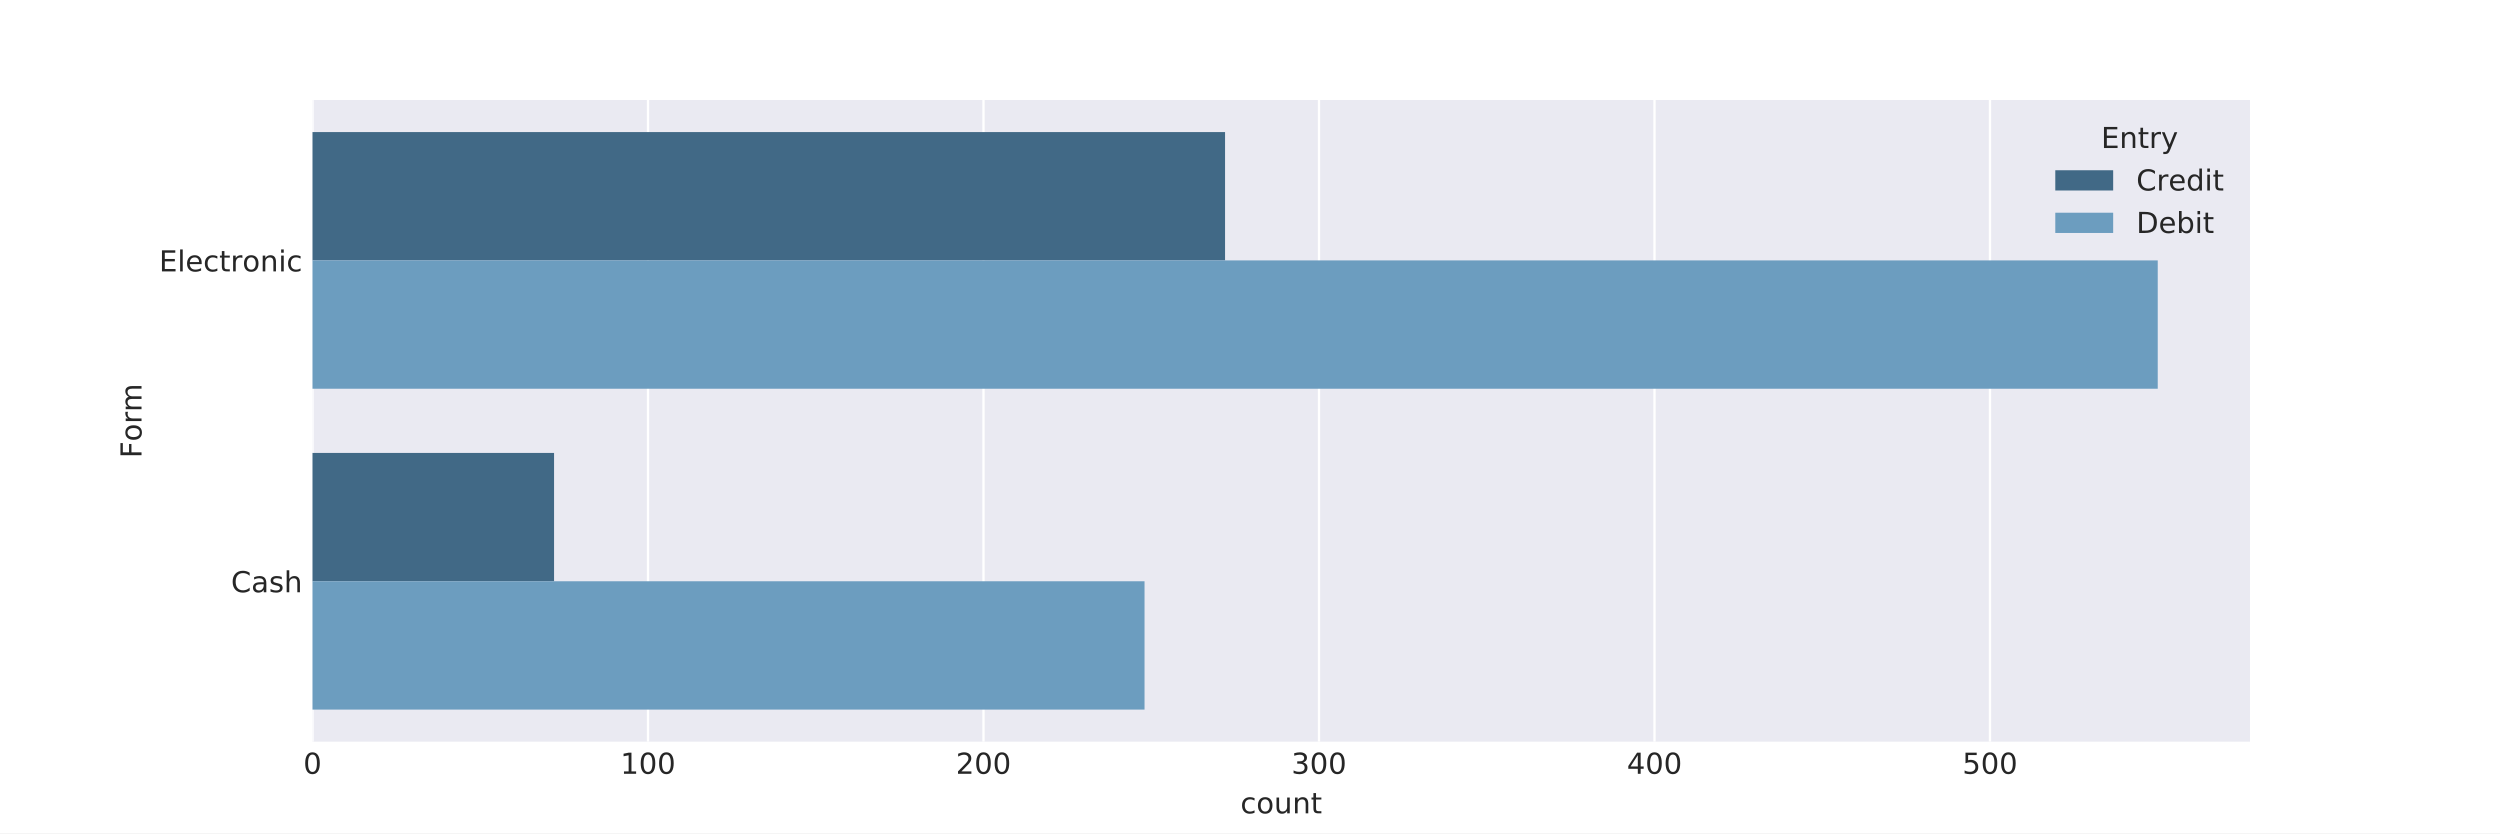
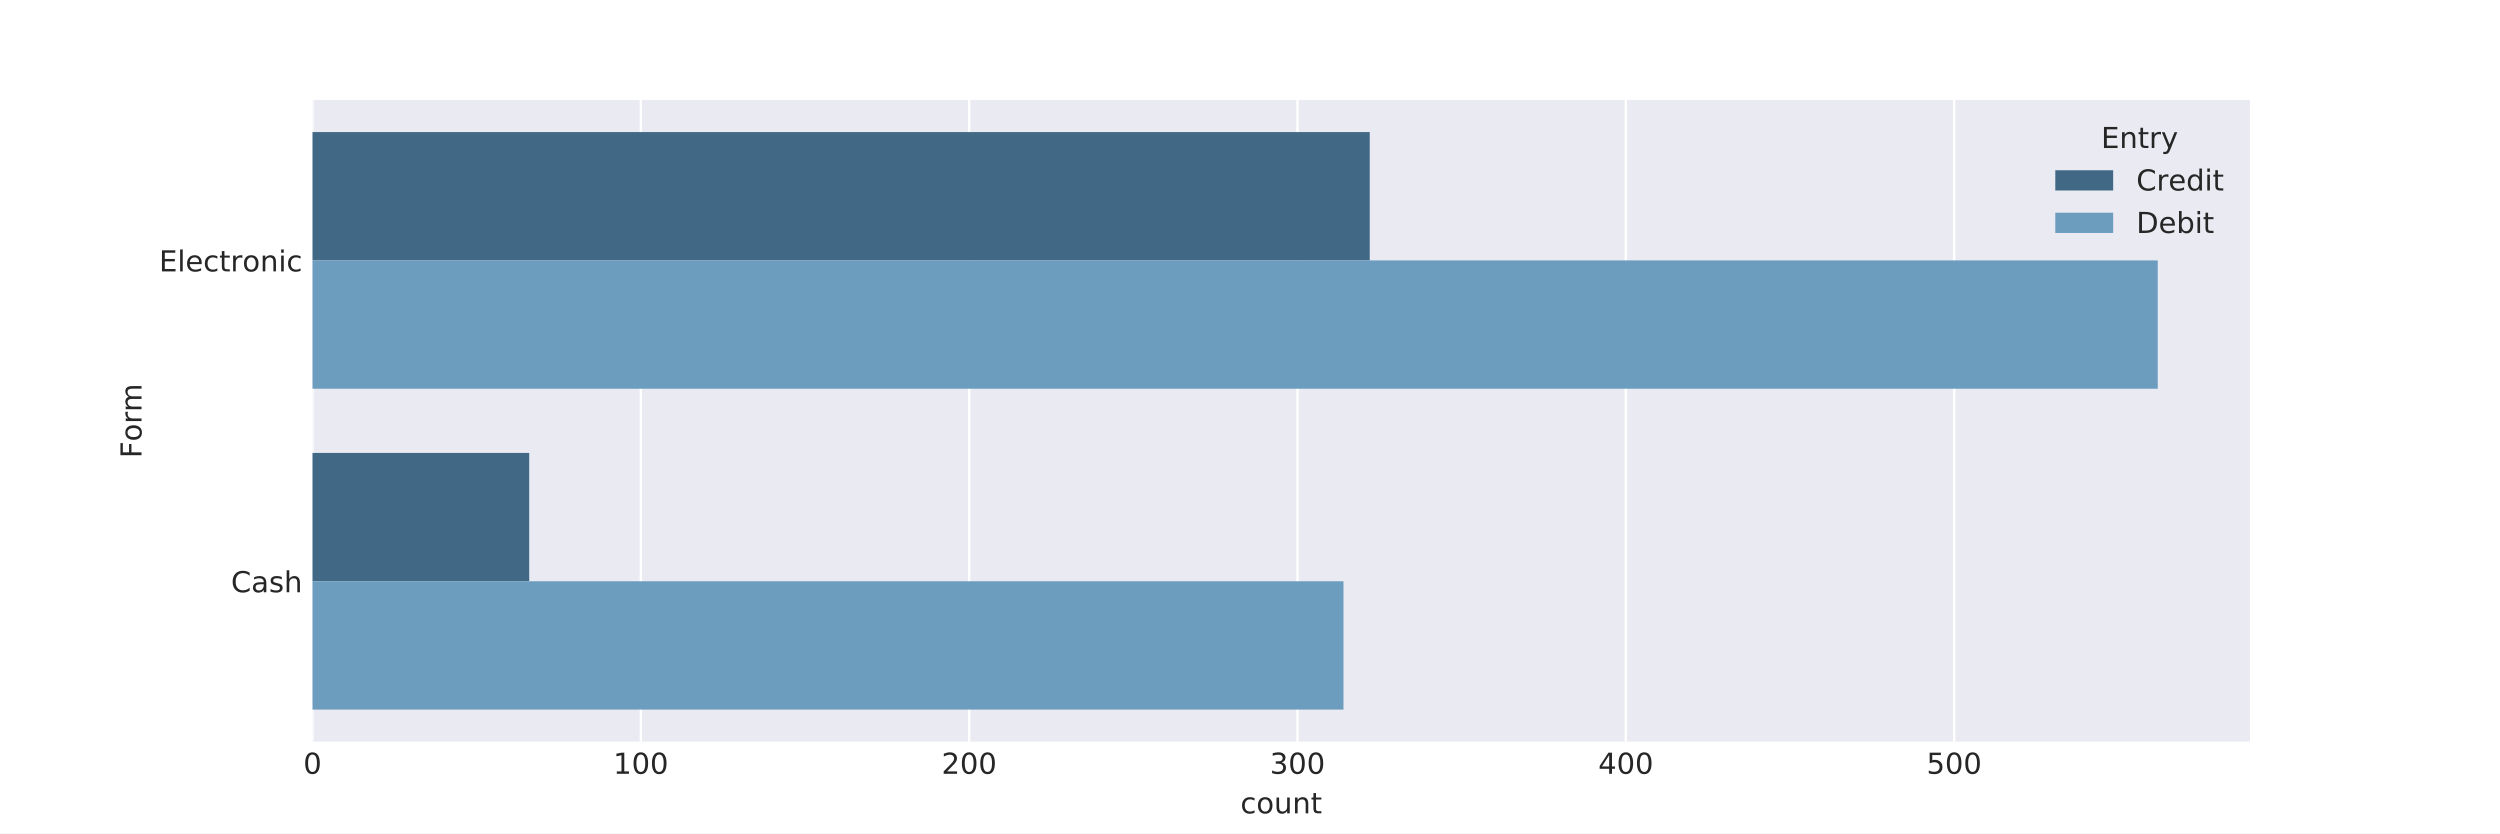
<svg xmlns="http://www.w3.org/2000/svg" xmlns:xlink="http://www.w3.org/1999/xlink" height="288pt" version="1.1" viewBox="0 0 864 288" width="864pt">
  <defs>
    <style type="text/css">
*{stroke-linecap:butt;stroke-linejoin:round;}
  </style>
  </defs>
  <g id="figure_1">
    <g id="patch_1">
      <path d="M 0 288  L 864 288  L 864 0  L 0 0  z " style="fill:#ffffff;" />
    </g>
    <g id="axes_1">
      <g id="patch_2">
        <path d="M 108 256.32  L 777.6 256.32  L 777.6 34.56  L 108 34.56  z " style="fill:#eaeaf2;" />
      </g>
      <g id="matplotlib.axis_1">
        <g id="xtick_1">
          <g id="line2d_1">
-             <path clip-path="url(#p9e6065859c)" d="M 108 256.32  L 108 34.56  " style="fill:none;stroke:#ffffff;stroke-linecap:round;stroke-width:0.8;" />
+             <path clip-path="url(#pb30fbeccbd)" d="M 108 256.32  L 108 34.56  " style="fill:none;stroke:#ffffff;stroke-linecap:round;stroke-width:0.8;" />
          </g>
          <g id="line2d_2" />
          <g id="text_1">
            <defs>
              <path d="M 31.781 66.406  Q 24.172 66.406 20.328 58.906  Q 16.5 51.422 16.5 36.375  Q 16.5 21.391 20.328 13.891  Q 24.172 6.391 31.781 6.391  Q 39.453 6.391 43.281 13.891  Q 47.125 21.391 47.125 36.375  Q 47.125 51.422 43.281 58.906  Q 39.453 66.406 31.781 66.406  z M 31.781 74.219  Q 44.047 74.219 50.516 64.516  Q 56.984 54.828 56.984 36.375  Q 56.984 17.969 50.516 8.266  Q 44.047 -1.422 31.781 -1.422  Q 19.531 -1.422 13.062 8.266  Q 6.594 17.969 6.594 36.375  Q 6.594 54.828 13.062 64.516  Q 19.531 74.219 31.781 74.219  z " id="DejaVuSans-30" />
            </defs>
            <g style="fill:#262626;" transform="translate(104.8187 267.4184)scale(0.1 -0.1)">
              <use xlink:href="#DejaVuSans-30" />
            </g>
          </g>
        </g>
        <g id="xtick_2">
          <g id="line2d_3">
-             <path clip-path="url(#p9e6065859c)" d="M 223.948 256.32  L 223.948 34.56  " style="fill:none;stroke:#ffffff;stroke-linecap:round;stroke-width:0.8;" />
+             <path clip-path="url(#pb30fbeccbd)" d="M 221.472 256.32  L 221.472 34.56  " style="fill:none;stroke:#ffffff;stroke-linecap:round;stroke-width:0.8;" />
          </g>
          <g id="line2d_4" />
          <g id="text_2">
            <defs>
              <path d="M 12.406 8.297  L 28.516 8.297  L 28.516 63.922  L 10.984 60.406  L 10.984 69.391  L 28.422 72.906  L 38.281 72.906  L 38.281 8.297  L 54.391 8.297  L 54.391 0  L 12.406 0  z " id="DejaVuSans-31" />
            </defs>
-             <g style="fill:#262626;" transform="translate(214.4043 267.4184)scale(0.1 -0.1)">
+             <g style="fill:#262626;" transform="translate(211.9285 267.4184)scale(0.1 -0.1)">
              <use xlink:href="#DejaVuSans-31" />
              <use x="63.623" xlink:href="#DejaVuSans-30" />
              <use x="127.246" xlink:href="#DejaVuSans-30" />
            </g>
          </g>
        </g>
        <g id="xtick_3">
          <g id="line2d_5">
-             <path clip-path="url(#p9e6065859c)" d="M 339.896 256.32  L 339.896 34.56  " style="fill:none;stroke:#ffffff;stroke-linecap:round;stroke-width:0.8;" />
+             <path clip-path="url(#pb30fbeccbd)" d="M 334.945 256.32  L 334.945 34.56  " style="fill:none;stroke:#ffffff;stroke-linecap:round;stroke-width:0.8;" />
          </g>
          <g id="line2d_6" />
          <g id="text_3">
            <defs>
              <path d="M 19.188 8.297  L 53.609 8.297  L 53.609 0  L 7.328 0  L 7.328 8.297  Q 12.938 14.109 22.625 23.891  Q 32.328 33.688 34.812 36.531  Q 39.547 41.844 41.422 45.531  Q 43.312 49.219 43.312 52.781  Q 43.312 58.594 39.234 62.25  Q 35.156 65.922 28.609 65.922  Q 23.969 65.922 18.812 64.312  Q 13.672 62.703 7.812 59.422  L 7.812 69.391  Q 13.766 71.781 18.938 73  Q 24.125 74.219 28.422 74.219  Q 39.75 74.219 46.484 68.547  Q 53.219 62.891 53.219 53.422  Q 53.219 48.922 51.531 44.891  Q 49.859 40.875 45.406 35.406  Q 44.188 33.984 37.641 27.219  Q 31.109 20.453 19.188 8.297  z " id="DejaVuSans-32" />
            </defs>
-             <g style="fill:#262626;" transform="translate(330.3524 267.4184)scale(0.1 -0.1)">
+             <g style="fill:#262626;" transform="translate(325.4008 267.4184)scale(0.1 -0.1)">
              <use xlink:href="#DejaVuSans-32" />
              <use x="63.623" xlink:href="#DejaVuSans-30" />
              <use x="127.246" xlink:href="#DejaVuSans-30" />
            </g>
          </g>
        </g>
        <g id="xtick_4">
          <g id="line2d_7">
-             <path clip-path="url(#p9e6065859c)" d="M 455.844 256.32  L 455.844 34.56  " style="fill:none;stroke:#ffffff;stroke-linecap:round;stroke-width:0.8;" />
+             <path clip-path="url(#pb30fbeccbd)" d="M 448.417 256.32  L 448.417 34.56  " style="fill:none;stroke:#ffffff;stroke-linecap:round;stroke-width:0.8;" />
          </g>
          <g id="line2d_8" />
          <g id="text_4">
            <defs>
              <path d="M 40.578 39.312  Q 47.656 37.797 51.625 33  Q 55.609 28.219 55.609 21.188  Q 55.609 10.406 48.188 4.484  Q 40.766 -1.422 27.094 -1.422  Q 22.516 -1.422 17.656 -0.516  Q 12.797 0.391 7.625 2.203  L 7.625 11.719  Q 11.719 9.328 16.594 8.109  Q 21.484 6.891 26.812 6.891  Q 36.078 6.891 40.938 10.547  Q 45.797 14.203 45.797 21.188  Q 45.797 27.641 41.281 31.266  Q 36.766 34.906 28.719 34.906  L 20.219 34.906  L 20.219 43.016  L 29.109 43.016  Q 36.375 43.016 40.234 45.922  Q 44.094 48.828 44.094 54.297  Q 44.094 59.906 40.109 62.906  Q 36.141 65.922 28.719 65.922  Q 24.656 65.922 20.016 65.031  Q 15.375 64.156 9.812 62.312  L 9.812 71.094  Q 15.438 72.656 20.344 73.438  Q 25.25 74.219 29.594 74.219  Q 40.828 74.219 47.359 69.109  Q 53.906 64.016 53.906 55.328  Q 53.906 49.266 50.438 45.094  Q 46.969 40.922 40.578 39.312  z " id="DejaVuSans-33" />
            </defs>
-             <g style="fill:#262626;" transform="translate(446.3004 267.4184)scale(0.1 -0.1)">
+             <g style="fill:#262626;" transform="translate(438.8731 267.4184)scale(0.1 -0.1)">
              <use xlink:href="#DejaVuSans-33" />
              <use x="63.623" xlink:href="#DejaVuSans-30" />
              <use x="127.246" xlink:href="#DejaVuSans-30" />
            </g>
          </g>
        </g>
        <g id="xtick_5">
          <g id="line2d_9">
-             <path clip-path="url(#p9e6065859c)" d="M 571.792 256.32  L 571.792 34.56  " style="fill:none;stroke:#ffffff;stroke-linecap:round;stroke-width:0.8;" />
+             <path clip-path="url(#pb30fbeccbd)" d="M 561.889 256.32  L 561.889 34.56  " style="fill:none;stroke:#ffffff;stroke-linecap:round;stroke-width:0.8;" />
          </g>
          <g id="line2d_10" />
          <g id="text_5">
            <defs>
              <path d="M 37.797 64.312  L 12.891 25.391  L 37.797 25.391  z M 35.203 72.906  L 47.609 72.906  L 47.609 25.391  L 58.016 25.391  L 58.016 17.188  L 47.609 17.188  L 47.609 0  L 37.797 0  L 37.797 17.188  L 4.891 17.188  L 4.891 26.703  z " id="DejaVuSans-34" />
            </defs>
-             <g style="fill:#262626;" transform="translate(562.2485 267.4184)scale(0.1 -0.1)">
+             <g style="fill:#262626;" transform="translate(552.3454 267.4184)scale(0.1 -0.1)">
              <use xlink:href="#DejaVuSans-34" />
              <use x="63.623" xlink:href="#DejaVuSans-30" />
              <use x="127.246" xlink:href="#DejaVuSans-30" />
            </g>
          </g>
        </g>
        <g id="xtick_6">
          <g id="line2d_11">
-             <path clip-path="url(#p9e6065859c)" d="M 687.74 256.32  L 687.74 34.56  " style="fill:none;stroke:#ffffff;stroke-linecap:round;stroke-width:0.8;" />
+             <path clip-path="url(#pb30fbeccbd)" d="M 675.361 256.32  L 675.361 34.56  " style="fill:none;stroke:#ffffff;stroke-linecap:round;stroke-width:0.8;" />
          </g>
          <g id="line2d_12" />
          <g id="text_6">
            <defs>
              <path d="M 10.797 72.906  L 49.516 72.906  L 49.516 64.594  L 19.828 64.594  L 19.828 46.734  Q 21.969 47.469 24.109 47.828  Q 26.266 48.188 28.422 48.188  Q 40.625 48.188 47.75 41.5  Q 54.891 34.812 54.891 23.391  Q 54.891 11.625 47.562 5.094  Q 40.234 -1.422 26.906 -1.422  Q 22.312 -1.422 17.547 -0.641  Q 12.797 0.141 7.719 1.703  L 7.719 11.625  Q 12.109 9.234 16.797 8.062  Q 21.484 6.891 26.703 6.891  Q 35.156 6.891 40.078 11.328  Q 45.016 15.766 45.016 23.391  Q 45.016 31 40.078 35.438  Q 35.156 39.891 26.703 39.891  Q 22.75 39.891 18.812 39.016  Q 14.891 38.141 10.797 36.281  z " id="DejaVuSans-35" />
            </defs>
-             <g style="fill:#262626;" transform="translate(678.1965 267.4184)scale(0.1 -0.1)">
+             <g style="fill:#262626;" transform="translate(665.8177 267.4184)scale(0.1 -0.1)">
              <use xlink:href="#DejaVuSans-35" />
              <use x="63.623" xlink:href="#DejaVuSans-30" />
              <use x="127.246" xlink:href="#DejaVuSans-30" />
            </g>
          </g>
        </g>
        <g id="text_7">
          <defs>
            <path d="M 48.781 52.594  L 48.781 44.188  Q 44.969 46.297 41.141 47.344  Q 37.312 48.391 33.406 48.391  Q 24.656 48.391 19.812 42.844  Q 14.984 37.312 14.984 27.297  Q 14.984 17.281 19.812 11.734  Q 24.656 6.203 33.406 6.203  Q 37.312 6.203 41.141 7.25  Q 44.969 8.297 48.781 10.406  L 48.781 2.094  Q 45.016 0.344 40.984 -0.531  Q 36.969 -1.422 32.422 -1.422  Q 20.062 -1.422 12.781 6.344  Q 5.516 14.109 5.516 27.297  Q 5.516 40.672 12.859 48.328  Q 20.219 56 33.016 56  Q 37.156 56 41.109 55.141  Q 45.062 54.297 48.781 52.594  z " id="DejaVuSans-63" />
            <path d="M 30.609 48.391  Q 23.391 48.391 19.188 42.75  Q 14.984 37.109 14.984 27.297  Q 14.984 17.484 19.156 11.844  Q 23.344 6.203 30.609 6.203  Q 37.797 6.203 41.984 11.859  Q 46.188 17.531 46.188 27.297  Q 46.188 37.016 41.984 42.703  Q 37.797 48.391 30.609 48.391  z M 30.609 56  Q 42.328 56 49.016 48.375  Q 55.719 40.766 55.719 27.297  Q 55.719 13.875 49.016 6.219  Q 42.328 -1.422 30.609 -1.422  Q 18.844 -1.422 12.172 6.219  Q 5.516 13.875 5.516 27.297  Q 5.516 40.766 12.172 48.375  Q 18.844 56 30.609 56  z " id="DejaVuSans-6f" />
            <path d="M 8.5 21.578  L 8.5 54.688  L 17.484 54.688  L 17.484 21.922  Q 17.484 14.156 20.5 10.266  Q 23.531 6.391 29.594 6.391  Q 36.859 6.391 41.078 11.031  Q 45.312 15.672 45.312 23.688  L 45.312 54.688  L 54.297 54.688  L 54.297 0  L 45.312 0  L 45.312 8.406  Q 42.047 3.422 37.719 1  Q 33.406 -1.422 27.688 -1.422  Q 18.266 -1.422 13.375 4.438  Q 8.5 10.297 8.5 21.578  z M 31.109 56  z " id="DejaVuSans-75" />
            <path d="M 54.891 33.016  L 54.891 0  L 45.906 0  L 45.906 32.719  Q 45.906 40.484 42.875 44.328  Q 39.844 48.188 33.797 48.188  Q 26.516 48.188 22.312 43.547  Q 18.109 38.922 18.109 30.906  L 18.109 0  L 9.078 0  L 9.078 54.688  L 18.109 54.688  L 18.109 46.188  Q 21.344 51.125 25.703 53.562  Q 30.078 56 35.797 56  Q 45.219 56 50.047 50.172  Q 54.891 44.344 54.891 33.016  z " id="DejaVuSans-6e" />
            <path d="M 18.312 70.219  L 18.312 54.688  L 36.812 54.688  L 36.812 47.703  L 18.312 47.703  L 18.312 18.016  Q 18.312 11.328 20.141 9.422  Q 21.969 7.516 27.594 7.516  L 36.812 7.516  L 36.812 0  L 27.594 0  Q 17.188 0 13.234 3.875  Q 9.281 7.766 9.281 18.016  L 9.281 47.703  L 2.688 47.703  L 2.688 54.688  L 9.281 54.688  L 9.281 70.219  z " id="DejaVuSans-74" />
          </defs>
          <g style="fill:#262626;" transform="translate(428.6938 281.0966)scale(0.1 -0.1)">
            <use xlink:href="#DejaVuSans-63" />
            <use x="54.98" xlink:href="#DejaVuSans-6f" />
            <use x="116.162" xlink:href="#DejaVuSans-75" />
            <use x="179.541" xlink:href="#DejaVuSans-6e" />
            <use x="242.92" xlink:href="#DejaVuSans-74" />
          </g>
        </g>
      </g>
      <g id="matplotlib.axis_2">
        <g id="ytick_1">
          <g id="line2d_13" />
          <g id="text_8">
            <defs>
              <path d="M 9.812 72.906  L 55.906 72.906  L 55.906 64.594  L 19.672 64.594  L 19.672 43.016  L 54.391 43.016  L 54.391 34.719  L 19.672 34.719  L 19.672 8.297  L 56.781 8.297  L 56.781 0  L 9.812 0  z " id="DejaVuSans-45" />
              <path d="M 9.422 75.984  L 18.406 75.984  L 18.406 0  L 9.422 0  z " id="DejaVuSans-6c" />
              <path d="M 56.203 29.594  L 56.203 25.203  L 14.891 25.203  Q 15.484 15.922 20.484 11.062  Q 25.484 6.203 34.422 6.203  Q 39.594 6.203 44.453 7.469  Q 49.312 8.734 54.109 11.281  L 54.109 2.781  Q 49.266 0.734 44.188 -0.344  Q 39.109 -1.422 33.891 -1.422  Q 20.797 -1.422 13.156 6.188  Q 5.516 13.812 5.516 26.812  Q 5.516 40.234 12.766 48.109  Q 20.016 56 32.328 56  Q 43.359 56 49.781 48.891  Q 56.203 41.797 56.203 29.594  z M 47.219 32.234  Q 47.125 39.594 43.094 43.984  Q 39.062 48.391 32.422 48.391  Q 24.906 48.391 20.391 44.141  Q 15.875 39.891 15.188 32.172  z " id="DejaVuSans-65" />
              <path d="M 41.109 46.297  Q 39.594 47.172 37.812 47.578  Q 36.031 48 33.891 48  Q 26.266 48 22.188 43.047  Q 18.109 38.094 18.109 28.812  L 18.109 0  L 9.078 0  L 9.078 54.688  L 18.109 54.688  L 18.109 46.188  Q 20.953 51.172 25.484 53.578  Q 30.031 56 36.531 56  Q 37.453 56 38.578 55.875  Q 39.703 55.766 41.062 55.516  z " id="DejaVuSans-72" />
              <path d="M 9.422 54.688  L 18.406 54.688  L 18.406 0  L 9.422 0  z M 9.422 75.984  L 18.406 75.984  L 18.406 64.594  L 9.422 64.594  z " id="DejaVuSans-69" />
            </defs>
            <g style="fill:#262626;" transform="translate(54.99063 93.79922)scale(0.1 -0.1)">
              <use xlink:href="#DejaVuSans-45" />
              <use x="63.184" xlink:href="#DejaVuSans-6c" />
              <use x="90.967" xlink:href="#DejaVuSans-65" />
              <use x="152.49" xlink:href="#DejaVuSans-63" />
              <use x="207.471" xlink:href="#DejaVuSans-74" />
              <use x="246.68" xlink:href="#DejaVuSans-72" />
              <use x="287.762" xlink:href="#DejaVuSans-6f" />
              <use x="348.943" xlink:href="#DejaVuSans-6e" />
              <use x="412.322" xlink:href="#DejaVuSans-69" />
              <use x="440.105" xlink:href="#DejaVuSans-63" />
            </g>
          </g>
        </g>
        <g id="ytick_2">
          <g id="line2d_14" />
          <g id="text_9">
            <defs>
              <path d="M 64.406 67.281  L 64.406 56.891  Q 59.422 61.531 53.781 63.812  Q 48.141 66.109 41.797 66.109  Q 29.297 66.109 22.656 58.469  Q 16.016 50.828 16.016 36.375  Q 16.016 21.969 22.656 14.328  Q 29.297 6.688 41.797 6.688  Q 48.141 6.688 53.781 8.984  Q 59.422 11.281 64.406 15.922  L 64.406 5.609  Q 59.234 2.094 53.438 0.328  Q 47.656 -1.422 41.219 -1.422  Q 24.656 -1.422 15.125 8.703  Q 5.609 18.844 5.609 36.375  Q 5.609 53.953 15.125 64.078  Q 24.656 74.219 41.219 74.219  Q 47.75 74.219 53.531 72.484  Q 59.328 70.75 64.406 67.281  z " id="DejaVuSans-43" />
              <path d="M 34.281 27.484  Q 23.391 27.484 19.188 25  Q 14.984 22.516 14.984 16.5  Q 14.984 11.719 18.141 8.906  Q 21.297 6.109 26.703 6.109  Q 34.188 6.109 38.703 11.406  Q 43.219 16.703 43.219 25.484  L 43.219 27.484  z M 52.203 31.203  L 52.203 0  L 43.219 0  L 43.219 8.297  Q 40.141 3.328 35.547 0.953  Q 30.953 -1.422 24.312 -1.422  Q 15.922 -1.422 10.953 3.297  Q 6 8.016 6 15.922  Q 6 25.141 12.172 29.828  Q 18.359 34.516 30.609 34.516  L 43.219 34.516  L 43.219 35.406  Q 43.219 41.609 39.141 45  Q 35.062 48.391 27.688 48.391  Q 23 48.391 18.547 47.266  Q 14.109 46.141 10.016 43.891  L 10.016 52.203  Q 14.938 54.109 19.578 55.047  Q 24.219 56 28.609 56  Q 40.484 56 46.344 49.844  Q 52.203 43.703 52.203 31.203  z " id="DejaVuSans-61" />
              <path d="M 44.281 53.078  L 44.281 44.578  Q 40.484 46.531 36.375 47.5  Q 32.281 48.484 27.875 48.484  Q 21.188 48.484 17.844 46.438  Q 14.5 44.391 14.5 40.281  Q 14.5 37.156 16.891 35.375  Q 19.281 33.594 26.516 31.984  L 29.594 31.297  Q 39.156 29.25 43.188 25.516  Q 47.219 21.781 47.219 15.094  Q 47.219 7.469 41.188 3.016  Q 35.156 -1.422 24.609 -1.422  Q 20.219 -1.422 15.453 -0.562  Q 10.688 0.297 5.422 2  L 5.422 11.281  Q 10.406 8.688 15.234 7.391  Q 20.062 6.109 24.812 6.109  Q 31.156 6.109 34.562 8.281  Q 37.984 10.453 37.984 14.406  Q 37.984 18.062 35.516 20.016  Q 33.062 21.969 24.703 23.781  L 21.578 24.516  Q 13.234 26.266 9.516 29.906  Q 5.812 33.547 5.812 39.891  Q 5.812 47.609 11.281 51.797  Q 16.75 56 26.812 56  Q 31.781 56 36.172 55.266  Q 40.578 54.547 44.281 53.078  z " id="DejaVuSans-73" />
              <path d="M 54.891 33.016  L 54.891 0  L 45.906 0  L 45.906 32.719  Q 45.906 40.484 42.875 44.328  Q 39.844 48.188 33.797 48.188  Q 26.516 48.188 22.312 43.547  Q 18.109 38.922 18.109 30.906  L 18.109 0  L 9.078 0  L 9.078 75.984  L 18.109 75.984  L 18.109 46.188  Q 21.344 51.125 25.703 53.562  Q 30.078 56 35.797 56  Q 45.219 56 50.047 50.172  Q 54.891 44.344 54.891 33.016  z " id="DejaVuSans-68" />
            </defs>
            <g style="fill:#262626;" transform="translate(79.84219 204.6792)scale(0.1 -0.1)">
              <use xlink:href="#DejaVuSans-43" />
              <use x="69.824" xlink:href="#DejaVuSans-61" />
              <use x="131.104" xlink:href="#DejaVuSans-73" />
              <use x="183.203" xlink:href="#DejaVuSans-68" />
            </g>
          </g>
        </g>
        <g id="text_10">
          <defs>
            <path d="M 9.812 72.906  L 51.703 72.906  L 51.703 64.594  L 19.672 64.594  L 19.672 43.109  L 48.578 43.109  L 48.578 34.812  L 19.672 34.812  L 19.672 0  L 9.812 0  z " id="DejaVuSans-46" />
            <path d="M 52 44.188  Q 55.375 50.25 60.062 53.125  Q 64.75 56 71.094 56  Q 79.641 56 84.281 50.016  Q 88.922 44.047 88.922 33.016  L 88.922 0  L 79.891 0  L 79.891 32.719  Q 79.891 40.578 77.094 44.375  Q 74.312 48.188 68.609 48.188  Q 61.625 48.188 57.562 43.547  Q 53.516 38.922 53.516 30.906  L 53.516 0  L 44.484 0  L 44.484 32.719  Q 44.484 40.625 41.703 44.406  Q 38.922 48.188 33.109 48.188  Q 26.219 48.188 22.156 43.531  Q 18.109 38.875 18.109 30.906  L 18.109 0  L 9.078 0  L 9.078 54.688  L 18.109 54.688  L 18.109 46.188  Q 21.188 51.219 25.484 53.609  Q 29.781 56 35.688 56  Q 41.656 56 45.828 52.969  Q 50 49.953 52 44.188  z " id="DejaVuSans-6d" />
          </defs>
          <g style="fill:#262626;" transform="translate(48.91094 158.2978)rotate(-90)scale(0.1 -0.1)">
            <use xlink:href="#DejaVuSans-46" />
            <use x="57.473" xlink:href="#DejaVuSans-6f" />
            <use x="118.654" xlink:href="#DejaVuSans-72" />
            <use x="159.752" xlink:href="#DejaVuSans-6d" />
          </g>
        </g>
      </g>
      <g id="patch_3">
-         <path clip-path="url(#p9e6065859c)" d="M 108 45.648  L 423.379 45.648  L 423.379 90  L 108 90  z " style="fill:#416986;" />
+         <path clip-path="url(#pb30fbeccbd)" d="M 108 45.648  L 473.381 45.648  L 473.381 90  L 108 90  z " style="fill:#416986;" />
      </g>
      <g id="patch_4">
-         <path clip-path="url(#p9e6065859c)" d="M 108 156.528  L 191.483 156.528  L 191.483 200.88  L 108 200.88  z " style="fill:#416986;" />
+         <path clip-path="url(#pb30fbeccbd)" d="M 108 156.528  L 182.892 156.528  L 182.892 200.88  L 108 200.88  z " style="fill:#416986;" />
      </g>
      <g id="patch_5">
-         <path clip-path="url(#p9e6065859c)" d="M 108 90  L 745.714 90  L 745.714 134.352  L 108 134.352  z " style="fill:#6c9dbf;" />
+         <path clip-path="url(#pb30fbeccbd)" d="M 108 90  L 745.714 90  L 745.714 134.352  L 108 134.352  z " style="fill:#6c9dbf;" />
      </g>
      <g id="patch_6">
-         <path clip-path="url(#p9e6065859c)" d="M 108 200.88  L 395.551 200.88  L 395.551 245.232  L 108 245.232  z " style="fill:#6c9dbf;" />
+         <path clip-path="url(#pb30fbeccbd)" d="M 108 200.88  L 464.303 200.88  L 464.303 245.232  L 108 245.232  z " style="fill:#6c9dbf;" />
      </g>
      <g id="patch_7">
        <path d="M 108 256.32  L 108 34.56  " style="fill:none;" />
      </g>
      <g id="patch_8">
        <path d="M 777.6 256.32  L 777.6 34.56  " style="fill:none;" />
      </g>
      <g id="patch_9">
        <path d="M 108 256.32  L 777.6 256.32  " style="fill:none;" />
      </g>
      <g id="patch_10">
        <path d="M 108 34.56  L 777.6 34.56  " style="fill:none;" />
      </g>
      <g id="legend_1">
        <g id="text_11">
          <defs>
            <path d="M 32.172 -5.078  Q 28.375 -14.844 24.75 -17.812  Q 21.141 -20.797 15.094 -20.797  L 7.906 -20.797  L 7.906 -13.281  L 13.188 -13.281  Q 16.891 -13.281 18.938 -11.516  Q 21 -9.766 23.484 -3.219  L 25.094 0.875  L 2.984 54.688  L 12.5 54.688  L 29.594 11.922  L 46.688 54.688  L 56.203 54.688  z " id="DejaVuSans-79" />
          </defs>
          <g style="fill:#262626;" transform="translate(726.1516 51.15844)scale(0.1 -0.1)">
            <use xlink:href="#DejaVuSans-45" />
            <use x="63.184" xlink:href="#DejaVuSans-6e" />
            <use x="126.562" xlink:href="#DejaVuSans-74" />
            <use x="165.771" xlink:href="#DejaVuSans-72" />
            <use x="206.885" xlink:href="#DejaVuSans-79" />
          </g>
        </g>
        <g id="patch_11">
          <path d="M 710.309 65.837  L 730.309 65.837  L 730.309 58.837  L 710.309 58.837  z " style="fill:#416986;" />
        </g>
        <g id="text_12">
          <defs>
            <path d="M 45.406 46.391  L 45.406 75.984  L 54.391 75.984  L 54.391 0  L 45.406 0  L 45.406 8.203  Q 42.578 3.328 38.25 0.953  Q 33.938 -1.422 27.875 -1.422  Q 17.969 -1.422 11.734 6.484  Q 5.516 14.406 5.516 27.297  Q 5.516 40.188 11.734 48.094  Q 17.969 56 27.875 56  Q 33.938 56 38.25 53.625  Q 42.578 51.266 45.406 46.391  z M 14.797 27.297  Q 14.797 17.391 18.875 11.75  Q 22.953 6.109 30.078 6.109  Q 37.203 6.109 41.297 11.75  Q 45.406 17.391 45.406 27.297  Q 45.406 37.203 41.297 42.844  Q 37.203 48.484 30.078 48.484  Q 22.953 48.484 18.875 42.844  Q 14.797 37.203 14.797 27.297  z " id="DejaVuSans-64" />
          </defs>
          <g style="fill:#262626;" transform="translate(738.3094 65.83656)scale(0.1 -0.1)">
            <use xlink:href="#DejaVuSans-43" />
            <use x="69.824" xlink:href="#DejaVuSans-72" />
            <use x="110.906" xlink:href="#DejaVuSans-65" />
            <use x="172.43" xlink:href="#DejaVuSans-64" />
            <use x="235.906" xlink:href="#DejaVuSans-69" />
            <use x="263.689" xlink:href="#DejaVuSans-74" />
          </g>
        </g>
        <g id="patch_12">
          <path d="M 710.309 80.515  L 730.309 80.515  L 730.309 73.515  L 710.309 73.515  z " style="fill:#6c9dbf;" />
        </g>
        <g id="text_13">
          <defs>
            <path d="M 19.672 64.797  L 19.672 8.109  L 31.594 8.109  Q 46.688 8.109 53.688 14.938  Q 60.688 21.781 60.688 36.531  Q 60.688 51.172 53.688 57.984  Q 46.688 64.797 31.594 64.797  z M 9.812 72.906  L 30.078 72.906  Q 51.266 72.906 61.172 64.094  Q 71.094 55.281 71.094 36.531  Q 71.094 17.672 61.125 8.828  Q 51.172 0 30.078 0  L 9.812 0  z " id="DejaVuSans-44" />
            <path d="M 48.688 27.297  Q 48.688 37.203 44.609 42.844  Q 40.531 48.484 33.406 48.484  Q 26.266 48.484 22.188 42.844  Q 18.109 37.203 18.109 27.297  Q 18.109 17.391 22.188 11.75  Q 26.266 6.109 33.406 6.109  Q 40.531 6.109 44.609 11.75  Q 48.688 17.391 48.688 27.297  z M 18.109 46.391  Q 20.953 51.266 25.266 53.625  Q 29.594 56 35.594 56  Q 45.562 56 51.781 48.094  Q 58.016 40.188 58.016 27.297  Q 58.016 14.406 51.781 6.484  Q 45.562 -1.422 35.594 -1.422  Q 29.594 -1.422 25.266 0.953  Q 20.953 3.328 18.109 8.203  L 18.109 0  L 9.078 0  L 9.078 75.984  L 18.109 75.984  z " id="DejaVuSans-62" />
          </defs>
          <g style="fill:#262626;" transform="translate(738.3094 80.51469)scale(0.1 -0.1)">
            <use xlink:href="#DejaVuSans-44" />
            <use x="77.002" xlink:href="#DejaVuSans-65" />
            <use x="138.525" xlink:href="#DejaVuSans-62" />
            <use x="202.002" xlink:href="#DejaVuSans-69" />
            <use x="229.785" xlink:href="#DejaVuSans-74" />
          </g>
        </g>
      </g>
    </g>
  </g>
  <defs>
-     <clipPath id="p9e6065859c">
+     <clipPath id="pb30fbeccbd">
      <rect height="221.76" width="669.6" x="108" y="34.56" />
    </clipPath>
  </defs>
</svg>
